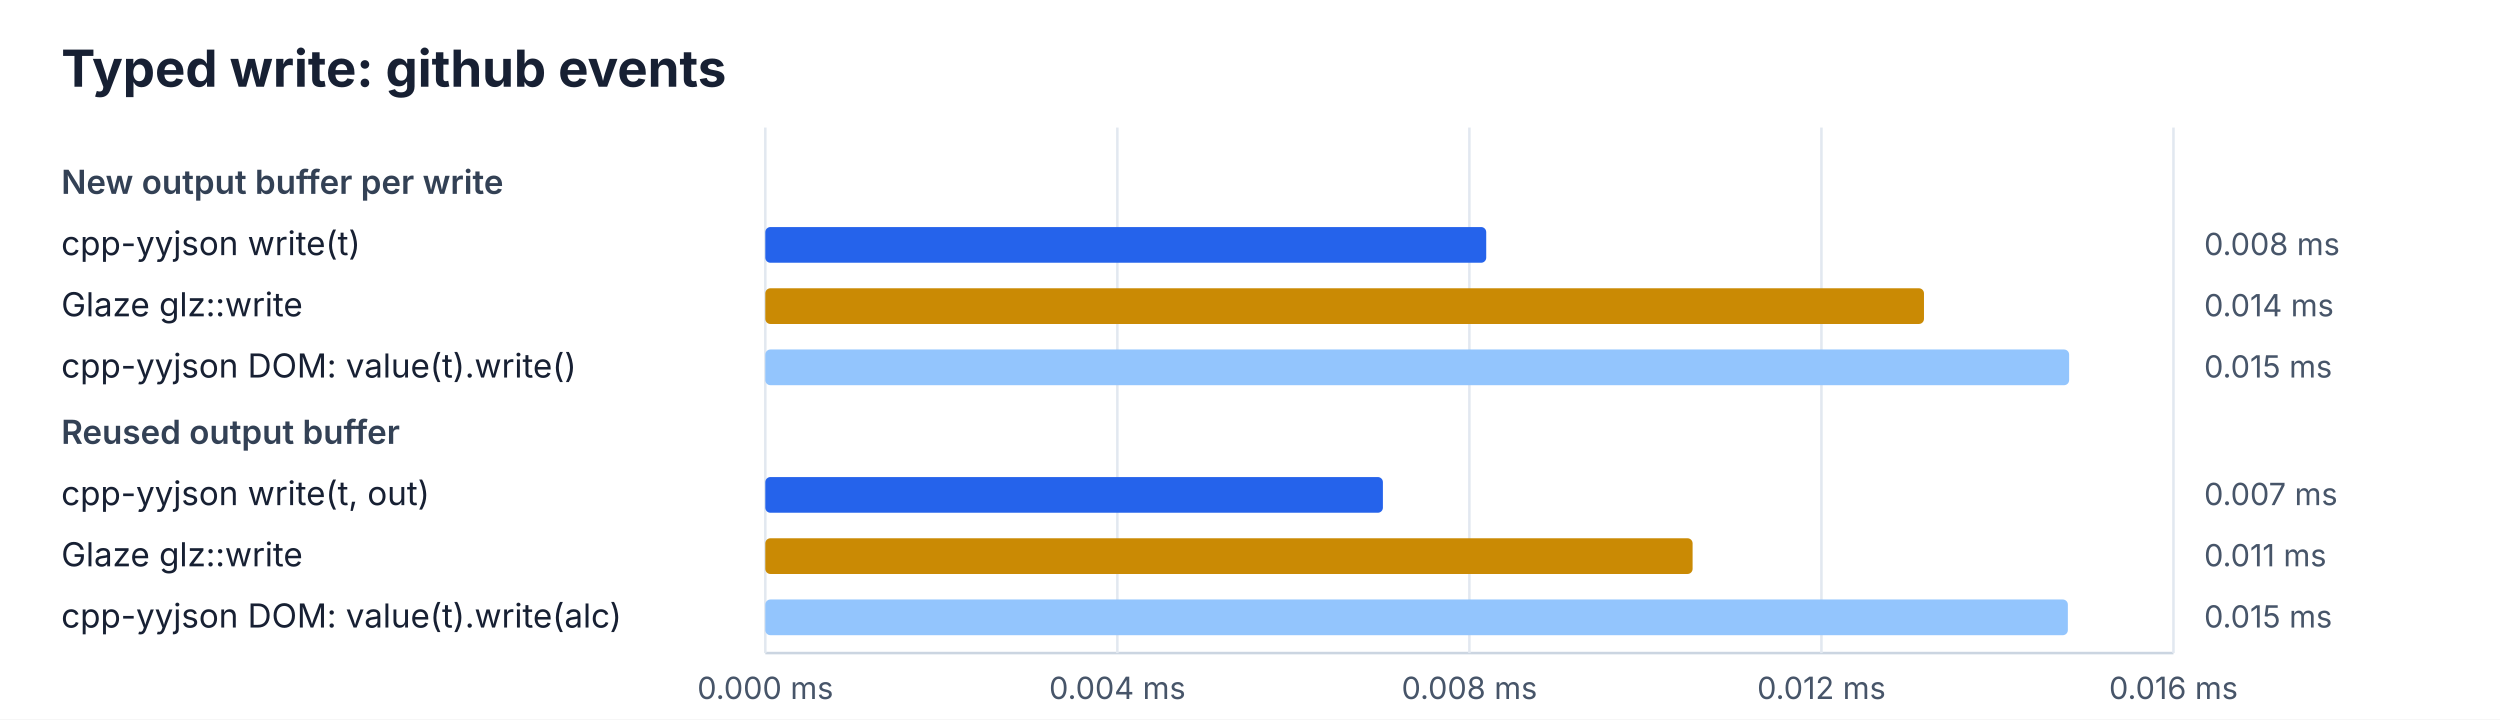
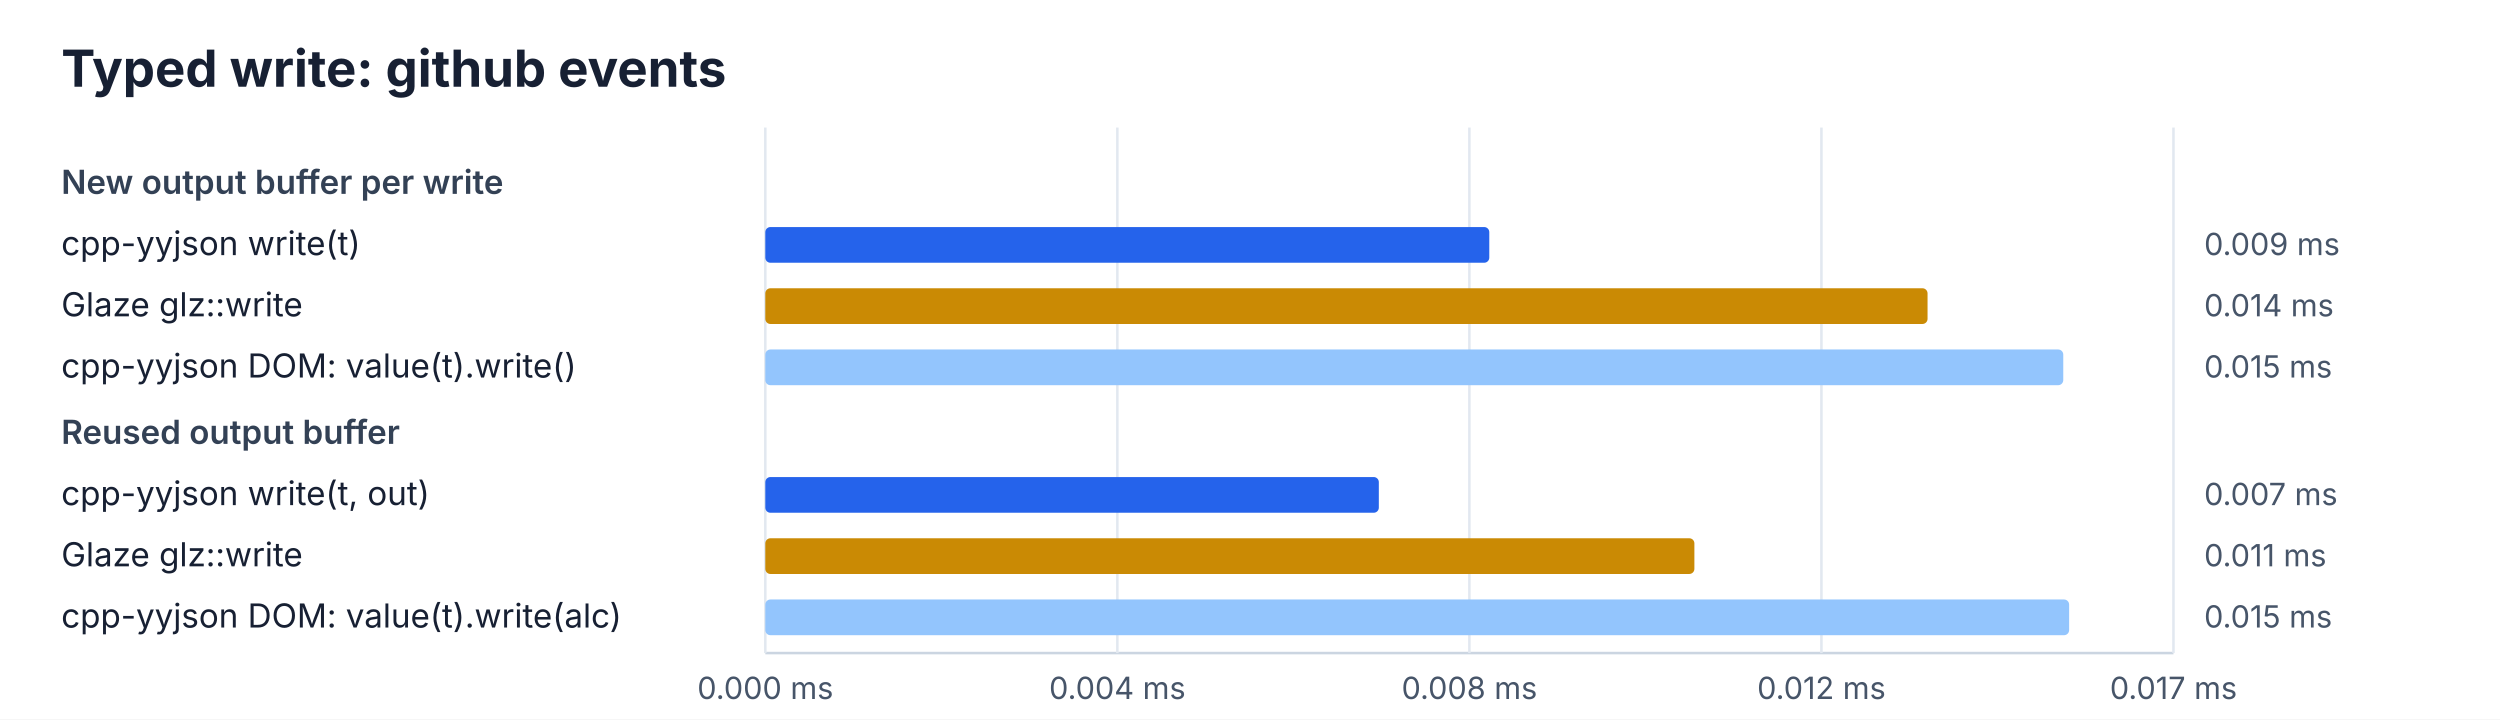
<svg xmlns="http://www.w3.org/2000/svg" width="980" height="282" viewBox="0 0 980 282">
  <rect width="100%" height="100%" fill="#ffffff" />
  <style>text{font-family:ui-sans-serif,system-ui,-apple-system,BlinkMacSystemFont,"Segoe UI",sans-serif;fill:#172033}.title{font-size:20px;font-weight:700}.heading{font-size:13px;font-weight:600;fill:#334155}.label{font-size:13px}.value{font-size:12px;fill:#475569}.axis{stroke:#cbd5e1;stroke-width:1}.grid{stroke:#e2e8f0;stroke-width:1}</style>
  <text x="24" y="34" class="title">Typed write: github events</text>
  <line x1="300" y1="256" x2="852" y2="256" class="axis" />
  <line x1="300.0" y1="50" x2="300.0" y2="256" class="grid" />
  <text x="300.0" y="274" class="value" text-anchor="middle">0.000 ms</text>
  <line x1="438.0" y1="50" x2="438.0" y2="256" class="grid" />
  <text x="438.0" y="274" class="value" text-anchor="middle">0.004 ms</text>
  <line x1="576.0" y1="50" x2="576.0" y2="256" class="grid" />
  <text x="576.0" y="274" class="value" text-anchor="middle">0.008 ms</text>
  <line x1="714.0" y1="50" x2="714.0" y2="256" class="grid" />
  <text x="714.0" y="274" class="value" text-anchor="middle">0.012 ms</text>
  <line x1="852.0" y1="50" x2="852.0" y2="256" class="grid" />
-   <text x="852.0" y="274" class="value" text-anchor="middle">0.016 ms</text>
+   <text x="852.0" y="274" class="value" text-anchor="middle">0.017 ms</text>
  <text x="24" y="76" class="heading">New output buffer per write</text>
  <text x="24" y="100" class="label">cpp-yyjson write(t)</text>
-   <rect x="300" y="89" width="282.6" height="14" rx="2" fill="#2563eb" />
-   <text x="864" y="100" class="value">0.008 ms</text>
+   <rect x="300" y="89" width="283.8" height="14" rx="2" fill="#2563eb" />
+   <text x="864" y="100" class="value">0.009 ms</text>
  <text x="24" y="124" class="label">Glaze glz::write</text>
-   <rect x="300" y="113" width="454.2" height="14" rx="2" fill="#ca8a04" />
+   <rect x="300" y="113" width="455.6" height="14" rx="2" fill="#ca8a04" />
  <text x="864" y="124" class="value">0.014 ms</text>
  <text x="24" y="148" class="label">cpp-yyjson DOM: value(t).write()</text>
-   <rect x="300" y="137" width="511.1" height="14" rx="2" fill="#93c5fd" />
+   <rect x="300" y="137" width="508.8" height="14" rx="2" fill="#93c5fd" />
  <text x="864" y="148" class="value">0.015 ms</text>
  <text x="24" y="174" class="heading">Reused output buffer</text>
  <text x="24" y="198" class="label">cpp-yyjson write(t, out)</text>
-   <rect x="300" y="187" width="242.1" height="14" rx="2" fill="#2563eb" />
+   <rect x="300" y="187" width="240.5" height="14" rx="2" fill="#2563eb" />
  <text x="864" y="198" class="value">0.007 ms</text>
  <text x="24" y="222" class="label">Glaze glz::write</text>
-   <rect x="300" y="211" width="363.5" height="14" rx="2" fill="#ca8a04" />
+   <rect x="300" y="211" width="364.2" height="14" rx="2" fill="#ca8a04" />
  <text x="864" y="222" class="value">0.011 ms</text>
  <text x="24" y="246" class="label">cpp-yyjson DOM: value(t).write(alc)</text>
-   <rect x="300" y="235" width="510.6" height="14" rx="2" fill="#93c5fd" />
+   <rect x="300" y="235" width="511.1" height="14" rx="2" fill="#93c5fd" />
  <text x="864" y="246" class="value">0.015 ms</text>
</svg>
